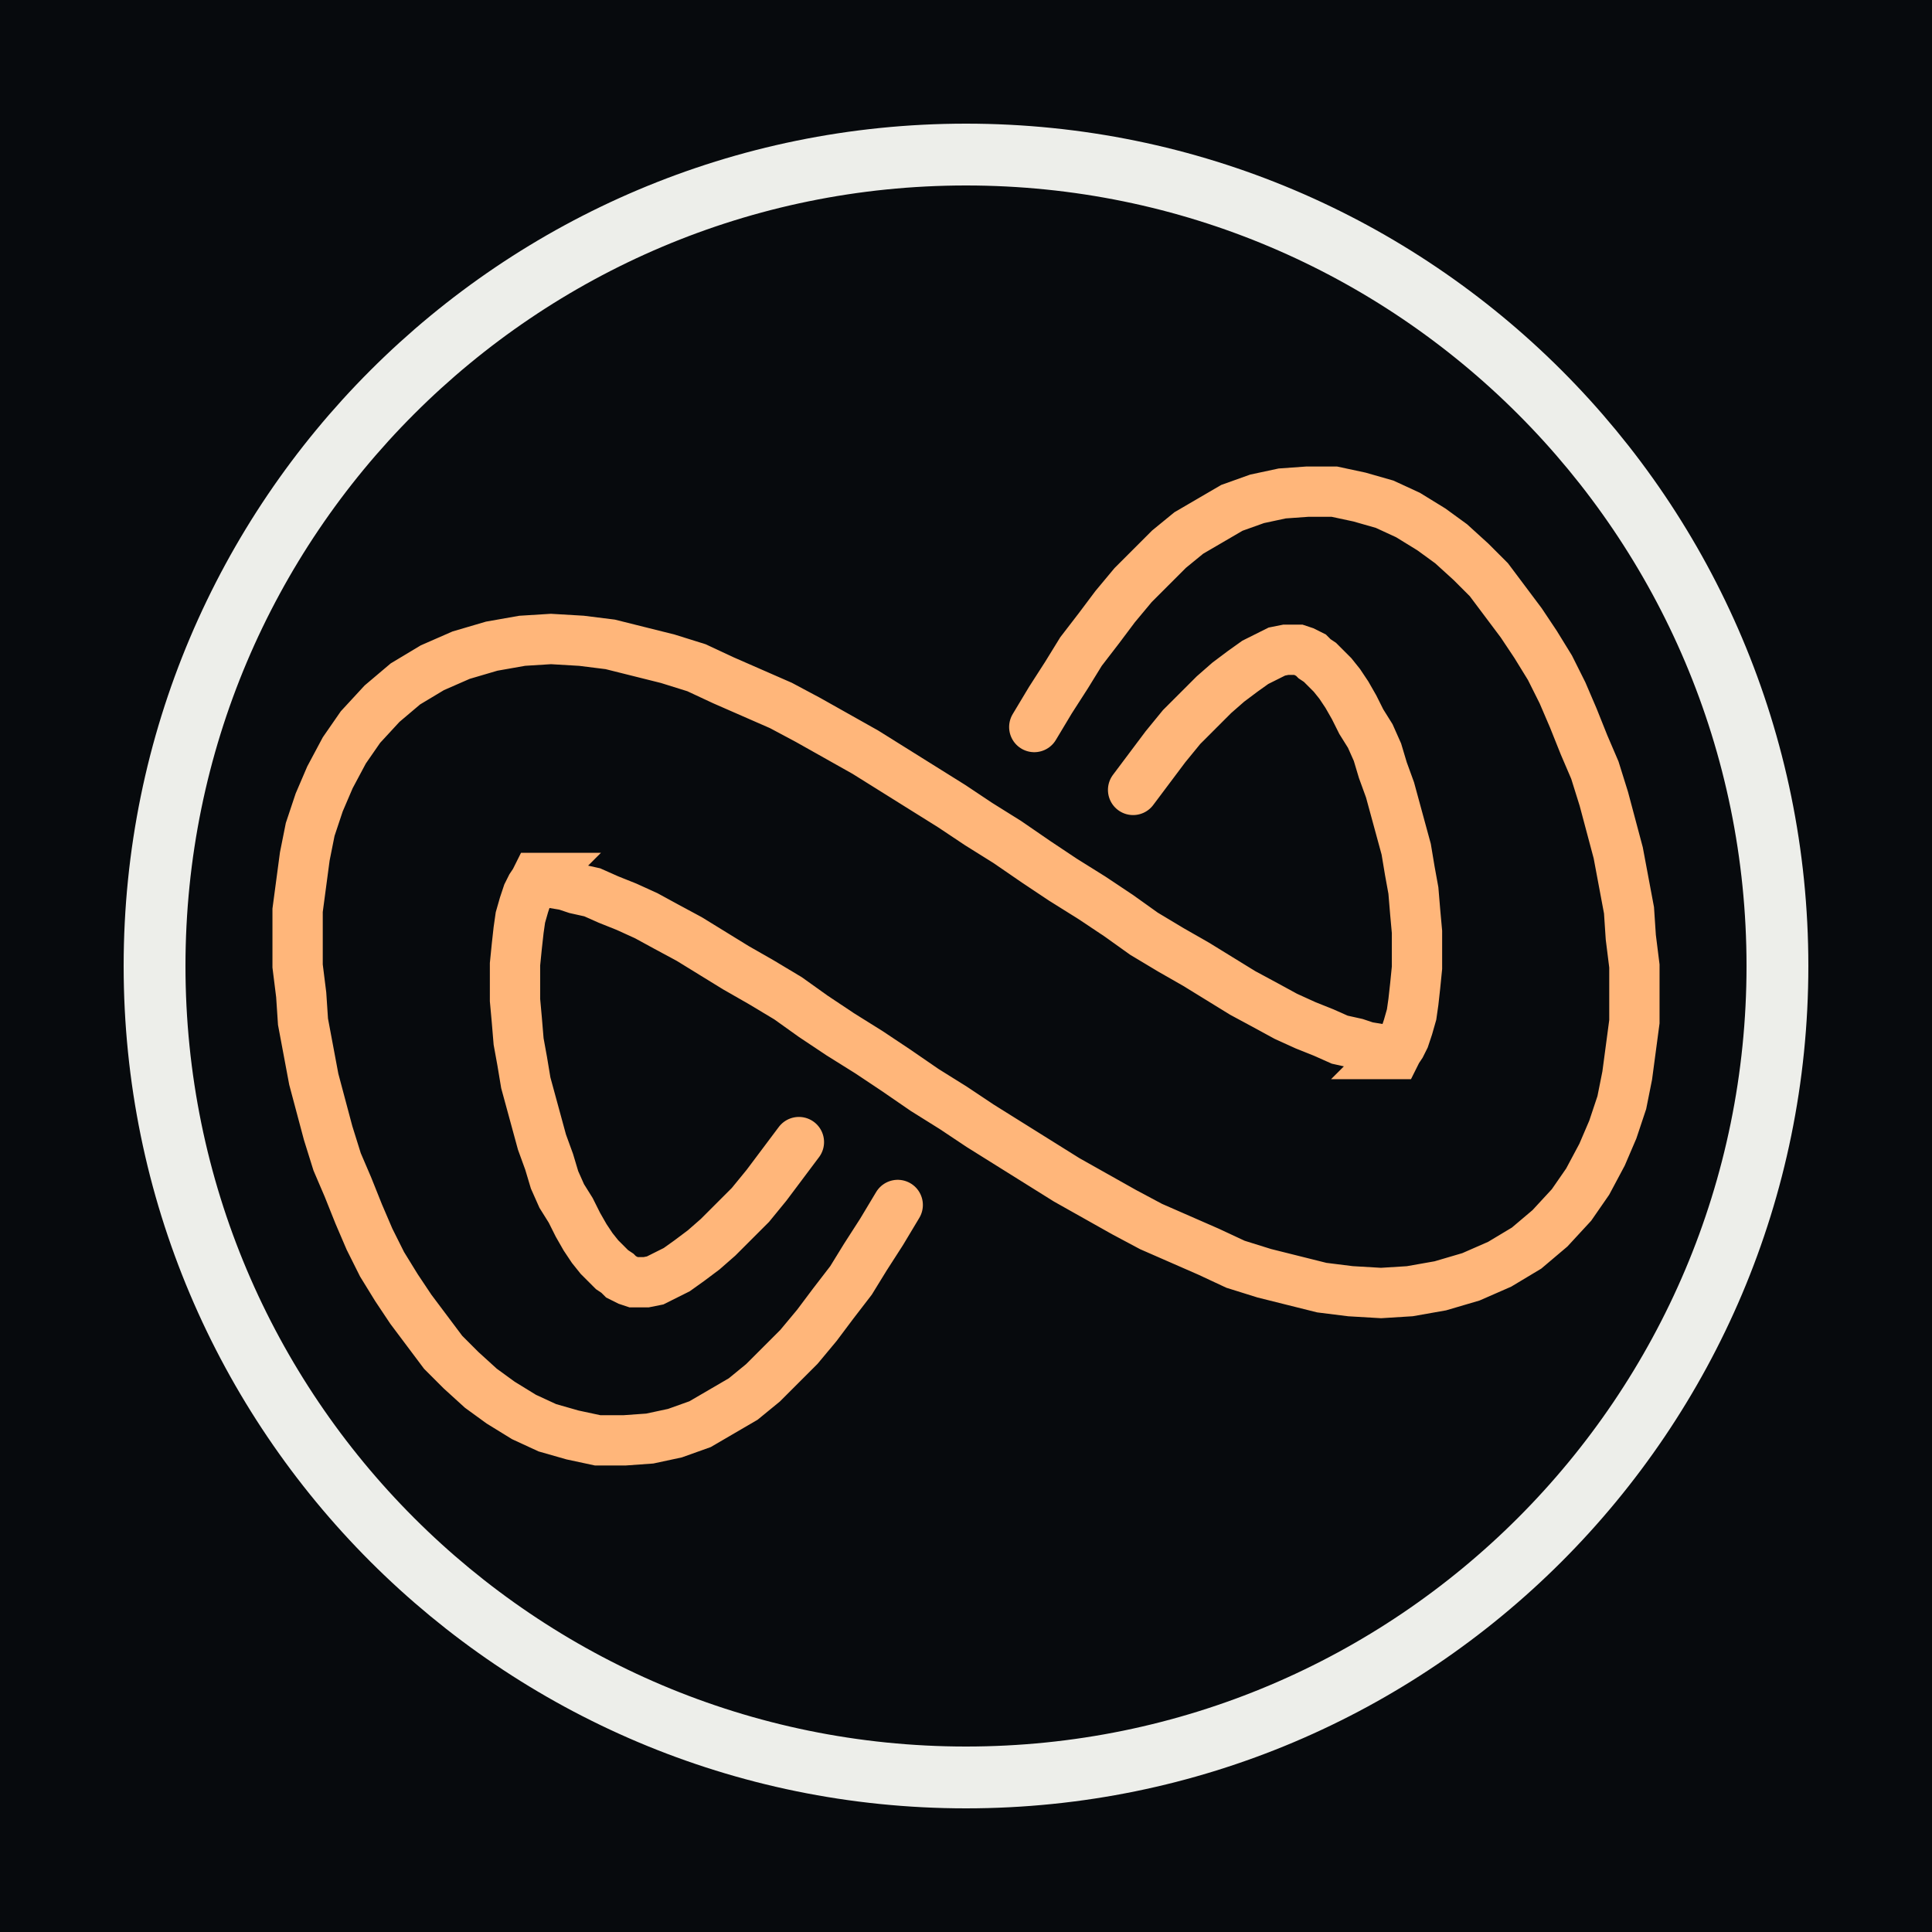
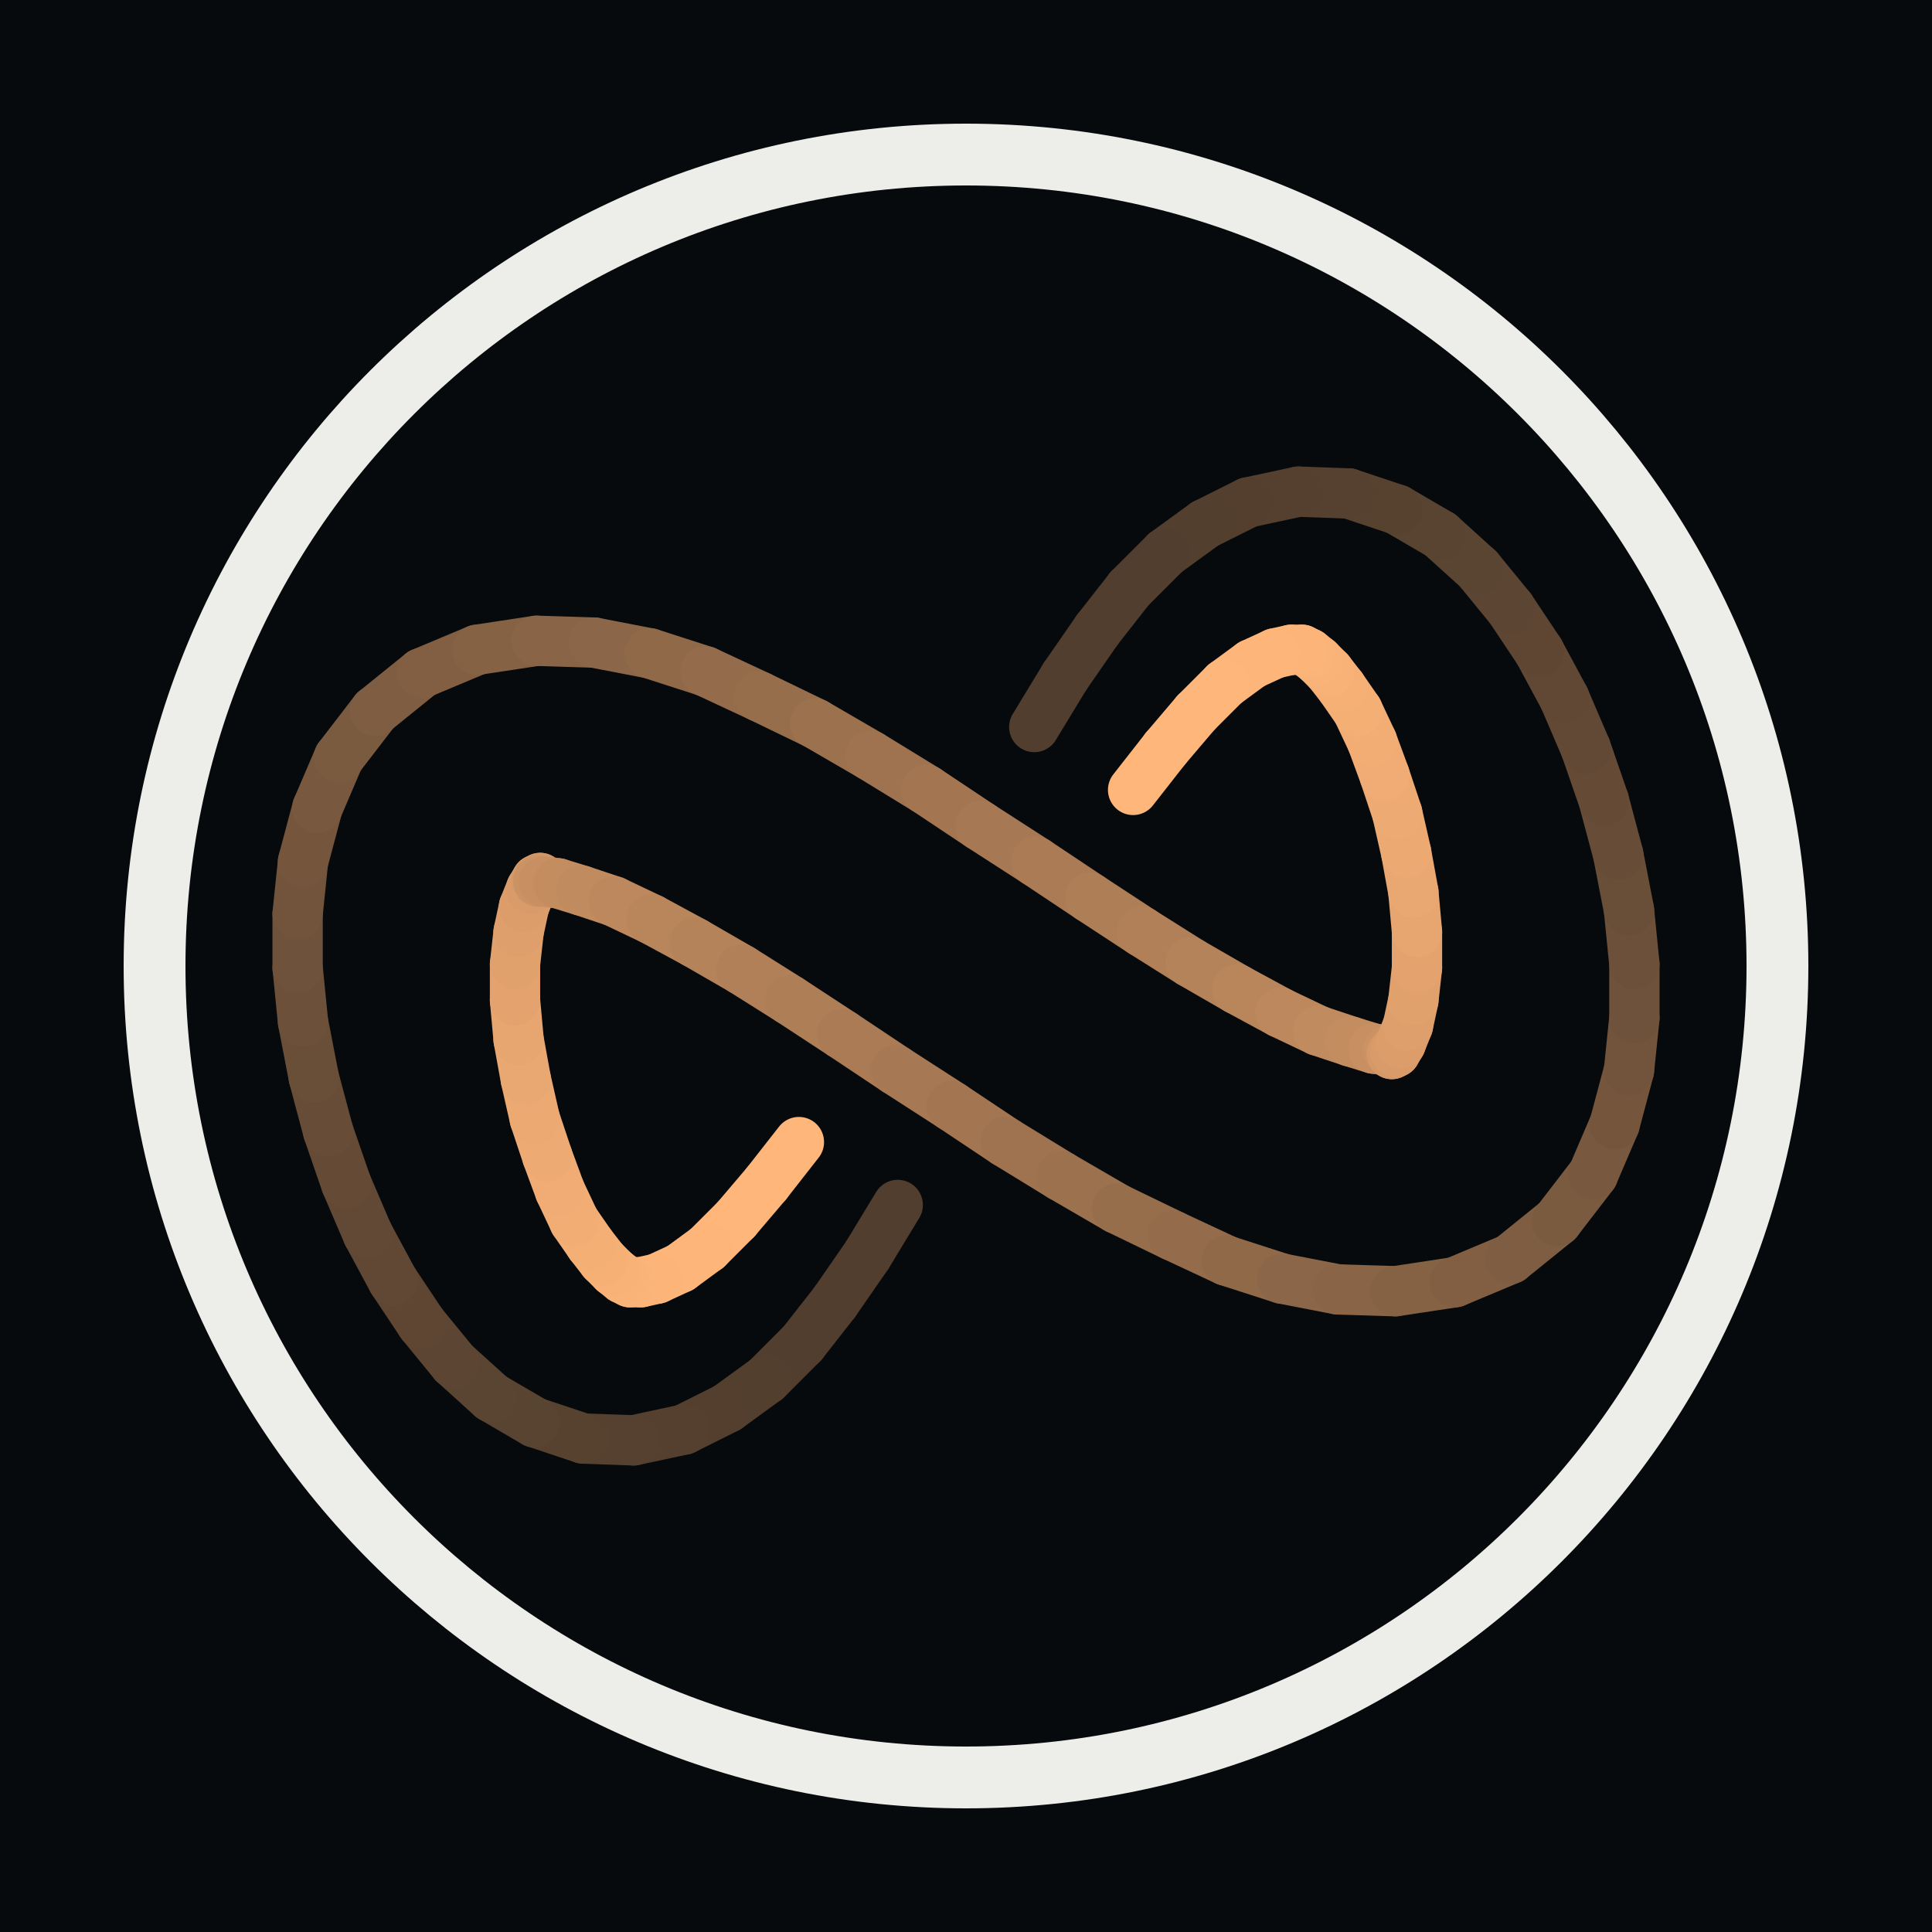
<svg xmlns="http://www.w3.org/2000/svg" viewBox="0 0 100 100">
  <rect width="100" height="100" fill="#070A0D" />
  <circle cx="50" cy="50" r="42" fill="none" stroke="#EDEEEA" stroke-width="3.2" />
  <g transform="translate(50 50) scale(0.93) translate(-50 -50)">
-     <path d="M 40.7 59.8 L 39.8 61.0 L 38.9 62.2 L 38.0 63.3 L 37.1 64.2 L 36.2 65.1 L 35.4 65.8 L 34.6 66.4 L 33.9 66.9 L 33.3 67.2 L 32.7 67.5 L 32.2 67.6 L 31.8 67.6 L 31.5 67.6 L 31.2 67.5 L 31.0 67.4 L 30.8 67.3 L 30.6 67.1 L 30.3 66.9 L 30.0 66.6 L 29.6 66.2 L 29.2 65.7 L 28.8 65.1 L 28.4 64.4 L 28.0 63.6 L 27.5 62.8 L 27.1 61.9 L 26.8 60.9 L 26.4 59.8 L 26.1 58.7 L 25.8 57.6 L 25.5 56.5 L 25.3 55.3 L 25.1 54.2 L 25.0 53.0 L 24.9 51.9 L 24.9 50.9 L 24.9 49.9 L 25.0 48.9 L 25.1 48.0 L 25.2 47.3 L 25.4 46.6 L 25.6 46.0 L 25.8 45.6 L 26.0 45.3 L 26.1 45.1 L 26.2 45.1 L 26.3 45.1 L 26.3 45.1 L 26.2 45.2 L 26.2 45.3 L 26.3 45.3 L 26.4 45.3 L 26.7 45.3 L 27.1 45.4 L 27.7 45.5 L 28.3 45.7 L 29.2 45.9 L 30.1 46.3 L 31.1 46.7 L 32.2 47.2 L 33.3 47.8 L 34.6 48.5 L 35.9 49.3 L 37.2 50.1 L 38.6 50.9 L 40.1 51.8 L 41.5 52.8 L 43.0 53.8 L 44.6 54.8 L 46.1 55.8 L 47.7 56.9 L 49.3 57.9 L 50.8 58.9 L 52.4 59.9 L 54.0 60.9 L 55.6 61.9 L 57.2 62.8 L 58.8 63.7 L 60.3 64.5 L 61.9 65.2 L 63.5 65.9 L 65.0 66.6 L 66.6 67.1 L 68.2 67.5 L 69.8 67.9 L 71.4 68.1 L 73.1 68.2 L 74.7 68.1 L 76.4 67.8 L 78.1 67.3 L 79.7 66.6 L 81.2 65.7 L 82.5 64.6 L 83.7 63.3 L 84.6 62.0 L 85.4 60.5 L 86.0 59.1 L 86.5 57.6 L 86.8 56.1 L 87.0 54.6 L 87.2 53.1 L 87.2 51.5 L 87.2 50.0 L 87.0 48.4 L 86.9 46.9 L 86.6 45.3 L 86.3 43.7 L 85.9 42.2 L 85.5 40.7 L 85.0 39.1 L 84.4 37.7 L 83.8 36.2 L 83.2 34.8 L 82.5 33.4 L 81.7 32.1 L 80.9 30.9 L 80.0 29.7 L 79.1 28.5 L 78.1 27.5 L 77.0 26.5 L 75.9 25.7 L 74.6 24.9 L 73.3 24.3 L 71.9 23.9 L 70.5 23.6 L 69.0 23.6 L 67.6 23.7 L 66.2 24.0 L 64.8 24.5 L 63.6 25.2 L 62.4 25.9 L 61.3 26.8 L 60.3 27.8 L 59.3 28.8 L 58.3 30.0 L 57.4 31.2 L 56.4 32.5 L 55.6 33.8 L 54.7 35.2 L 53.8 36.7" fill="none" stroke="#FFB67A" stroke-width="2.8" stroke-linecap="round" />
-     <path d="M 46.2 63.3 L 45.3 64.8 L 44.4 66.2 L 43.6 67.5 L 42.6 68.8 L 41.7 70.0 L 40.7 71.2 L 39.7 72.2 L 38.7 73.2 L 37.6 74.1 L 36.4 74.8 L 35.2 75.5 L 33.8 76.0 L 32.4 76.3 L 31.0 76.4 L 29.5 76.4 L 28.1 76.1 L 26.7 75.7 L 25.4 75.1 L 24.1 74.3 L 23.0 73.5 L 21.9 72.5 L 20.9 71.5 L 20.0 70.3 L 19.1 69.1 L 18.3 67.9 L 17.5 66.6 L 16.8 65.2 L 16.2 63.8 L 15.6 62.3 L 15.0 60.9 L 14.5 59.3 L 14.1 57.8 L 13.7 56.3 L 13.4 54.7 L 13.1 53.1 L 13.0 51.6 L 12.8 50.0 L 12.8 48.5 L 12.8 46.9 L 13.0 45.4 L 13.2 43.9 L 13.5 42.4 L 14.0 40.9 L 14.6 39.5 L 15.4 38.0 L 16.3 36.7 L 17.5 35.4 L 18.8 34.3 L 20.3 33.4 L 21.9 32.7 L 23.6 32.2 L 25.3 31.9 L 26.9 31.8 L 28.6 31.9 L 30.2 32.1 L 31.8 32.5 L 33.4 32.9 L 35.0 33.4 L 36.5 34.1 L 38.1 34.8 L 39.7 35.5 L 41.2 36.3 L 42.8 37.2 L 44.4 38.1 L 46.0 39.1 L 47.6 40.1 L 49.2 41.1 L 50.7 42.1 L 52.3 43.1 L 53.9 44.2 L 55.4 45.2 L 57.0 46.2 L 58.5 47.2 L 59.9 48.2 L 61.4 49.1 L 62.8 49.9 L 64.1 50.7 L 65.4 51.5 L 66.7 52.2 L 67.8 52.8 L 68.9 53.3 L 69.9 53.7 L 70.8 54.1 L 71.7 54.3 L 72.3 54.5 L 72.9 54.6 L 73.3 54.7 L 73.6 54.7 L 73.7 54.7 L 73.8 54.7 L 73.8 54.8 L 73.7 54.9 L 73.7 54.9 L 73.8 54.9 L 73.9 54.9 L 74.0 54.7 L 74.2 54.4 L 74.4 54.0 L 74.6 53.4 L 74.8 52.7 L 74.9 52.0 L 75.0 51.1 L 75.1 50.1 L 75.1 49.1 L 75.1 48.1 L 75.0 47.0 L 74.9 45.8 L 74.7 44.7 L 74.5 43.5 L 74.2 42.4 L 73.9 41.3 L 73.6 40.2 L 73.2 39.1 L 72.9 38.1 L 72.5 37.2 L 72.0 36.4 L 71.6 35.6 L 71.2 34.9 L 70.8 34.3 L 70.4 33.8 L 70.0 33.4 L 69.7 33.1 L 69.4 32.9 L 69.2 32.7 L 69.0 32.6 L 68.8 32.5 L 68.5 32.4 L 68.2 32.4 L 67.8 32.4 L 67.3 32.5 L 66.7 32.8 L 66.1 33.1 L 65.4 33.6 L 64.6 34.2 L 63.8 34.9 L 62.9 35.8 L 62.0 36.7 L 61.1 37.8 L 60.2 39.0 L 59.3 40.2" fill="none" stroke="#FFB67A" stroke-width="2.8" stroke-linecap="round" />
+     <path d="M 40.7 59.8 L 38.9 62.1" stroke="#FFB67A" stroke-width="2.8" stroke-linecap="round" fill="none" />
+     <path d="M 38.9 62.1 L 37.2 64.1" stroke="#FFB67A" stroke-width="2.8" stroke-linecap="round" fill="none" />
+     <path d="M 37.2 64.1 L 35.6 65.7" stroke="#FEB67A" stroke-width="2.8" stroke-linecap="round" fill="none" />
+     <path d="M 35.6 65.7 L 34.1 66.8" stroke="#FEB57A" stroke-width="2.8" stroke-linecap="round" fill="none" />
+     <path d="M 34.1 66.8 L 32.8 67.4" stroke="#FDB579" stroke-width="2.8" stroke-linecap="round" fill="none" />
+     <path d="M 32.8 67.4 L 31.9 67.6" stroke="#FDB479" stroke-width="2.8" stroke-linecap="round" fill="none" />
+     <path d="M 31.9 67.6 L 31.3 67.6" stroke="#FCB478" stroke-width="2.8" stroke-linecap="round" fill="none" />
+     <path d="M 31.3 67.6 L 30.9 67.4" stroke="#FAB378" stroke-width="2.8" stroke-linecap="round" fill="none" />
+     <path d="M 30.9 67.4 L 30.4 67.0" stroke="#F9B277" stroke-width="2.8" stroke-linecap="round" fill="none" />
+     <path d="M 30.4 67.0 L 29.8 66.4" stroke="#F8B177" stroke-width="2.8" stroke-linecap="round" fill="none" />
+     <path d="M 29.8 66.4 L 29.1 65.5" stroke="#F6B076" stroke-width="2.8" stroke-linecap="round" fill="none" />
+     <path d="M 29.1 65.5 L 28.2 64.2" stroke="#F4AF75" stroke-width="2.8" stroke-linecap="round" fill="none" />
+     <path d="M 28.2 64.2 L 27.4 62.5" stroke="#F2AD74" stroke-width="2.8" stroke-linecap="round" fill="none" />
+     <path d="M 27.4 62.5 L 26.7 60.6" stroke="#F0AC74" stroke-width="2.8" stroke-linecap="round" fill="none" />
+     <path d="M 26.7 60.6 L 26.0 58.5" stroke="#EEAA73" stroke-width="2.8" stroke-linecap="round" fill="none" />
+     <path d="M 26.0 58.5 L 25.5 56.3" stroke="#ECA972" stroke-width="2.8" stroke-linecap="round" fill="none" />
+     <path d="M 25.5 56.3 L 25.1 54.1" stroke="#E9A771" stroke-width="2.8" stroke-linecap="round" fill="none" />
+     <path d="M 25.1 54.1 L 24.9 51.9" stroke="#E7A56F" stroke-width="2.8" stroke-linecap="round" fill="none" />
+     <path d="M 24.9 51.9 L 24.9 49.9" stroke="#E4A36E" stroke-width="2.8" stroke-linecap="round" fill="none" />
+     <path d="M 24.9 49.9 L 25.1 48.1" stroke="#E1A16D" stroke-width="2.8" stroke-linecap="round" fill="none" />
+     <path d="M 25.1 48.1 L 25.4 46.7" stroke="#DF9F6C" stroke-width="2.8" stroke-linecap="round" fill="none" />
+     <path d="M 25.4 46.7 L 25.8 45.7" stroke="#DC9D6A" stroke-width="2.8" stroke-linecap="round" fill="none" />
+     <path d="M 25.8 45.7 L 26.1 45.2" stroke="#D89B69" stroke-width="2.8" stroke-linecap="round" fill="none" />
+     <path d="M 26.1 45.2 L 26.3 45.1" stroke="#D59968" stroke-width="2.8" stroke-linecap="round" fill="none" />
+     <path d="M 26.3 45.1 L 26.2 45.2" stroke="#D29766" stroke-width="2.8" stroke-linecap="round" fill="none" />
+     <path d="M 26.2 45.2 L 26.2 45.3" stroke="#CF9465" stroke-width="2.8" stroke-linecap="round" fill="none" />
+     <path d="M 26.2 45.3 L 26.5 45.3" stroke="#CB9263" stroke-width="2.8" stroke-linecap="round" fill="none" />
+     <path d="M 26.5 45.3 L 27.3 45.4" stroke="#C89062" stroke-width="2.8" stroke-linecap="round" fill="none" />
+     <path d="M 27.3 45.4 L 28.6 45.8" stroke="#C48D60" stroke-width="2.8" stroke-linecap="round" fill="none" />
+     <path d="M 28.6 45.8 L 30.4 46.4" stroke="#C08B5F" stroke-width="2.8" stroke-linecap="round" fill="none" />
+     <path d="M 30.4 46.4 L 32.5 47.4" stroke="#BD885D" stroke-width="2.8" stroke-linecap="round" fill="none" />
+     <path d="M 32.5 47.4 L 34.9 48.7" stroke="#B9865B" stroke-width="2.8" stroke-linecap="round" fill="none" />
+     <path d="M 34.9 48.7 L 37.5 50.2" stroke="#B5835A" stroke-width="2.8" stroke-linecap="round" fill="none" />
+     <path d="M 37.5 50.2 L 40.2 51.9" stroke="#B28058" stroke-width="2.8" stroke-linecap="round" fill="none" />
+     <path d="M 40.2 51.9 L 43.1 53.8" stroke="#AE7E56" stroke-width="2.8" stroke-linecap="round" fill="none" />
+     <path d="M 43.1 53.8 L 46.1 55.8" stroke="#AA7B55" stroke-width="2.8" stroke-linecap="round" fill="none" />
+     <path d="M 46.1 55.8 L 49.2 57.8" stroke="#A67853" stroke-width="2.8" stroke-linecap="round" fill="none" />
+     <path d="M 49.2 57.8 L 52.2 59.8" stroke="#A37651" stroke-width="2.8" stroke-linecap="round" fill="none" />
+     <path d="M 52.2 59.8 L 55.3 61.7" stroke="#9F7350" stroke-width="2.8" stroke-linecap="round" fill="none" />
+     <path d="M 55.3 61.7 L 58.4 63.5" stroke="#9B714E" stroke-width="2.8" stroke-linecap="round" fill="none" />
+     <path d="M 58.4 63.5 L 61.5 65.0" stroke="#976E4C" stroke-width="2.8" stroke-linecap="round" fill="none" />
+     <path d="M 61.5 65.0 L 64.5 66.4" stroke="#946B4B" stroke-width="2.8" stroke-linecap="round" fill="none" />
+     <path d="M 64.5 66.4 L 67.6 67.4" stroke="#906949" stroke-width="2.8" stroke-linecap="round" fill="none" />
+     <path d="M 67.6 67.4 L 70.7 68.0" stroke="#8C6648" stroke-width="2.8" stroke-linecap="round" fill="none" />
+     <path d="M 70.7 68.0 L 73.9 68.1" stroke="#896446" stroke-width="2.8" stroke-linecap="round" fill="none" />
+     <path d="M 73.9 68.1 L 77.2 67.6" stroke="#856244" stroke-width="2.8" stroke-linecap="round" fill="none" />
+     <path d="M 77.2 67.6 L 80.3 66.3" stroke="#825F43" stroke-width="2.8" stroke-linecap="round" fill="none" />
+     <path d="M 80.3 66.3 L 82.9 64.2" stroke="#7E5D42" stroke-width="2.8" stroke-linecap="round" fill="none" />
+     <path d="M 82.9 64.2 L 84.9 61.6" stroke="#7B5B40" stroke-width="2.8" stroke-linecap="round" fill="none" />
+     <path d="M 84.9 61.6 L 86.1 58.8" stroke="#78583F" stroke-width="2.8" stroke-linecap="round" fill="none" />
+     <path d="M 86.1 58.8 L 86.9 55.8" stroke="#75563D" stroke-width="2.8" stroke-linecap="round" fill="none" />
+     <path d="M 86.9 55.8 L 87.2 52.9" stroke="#72543C" stroke-width="2.8" stroke-linecap="round" fill="none" />
+     <path d="M 87.2 52.9 L 87.2 49.9" stroke="#6F523B" stroke-width="2.8" stroke-linecap="round" fill="none" />
+     <path d="M 87.2 49.9 L 86.9 46.9" stroke="#6C5039" stroke-width="2.8" stroke-linecap="round" fill="none" />
+     <path d="M 86.9 46.9 L 86.3 43.8" stroke="#694E38" stroke-width="2.8" stroke-linecap="round" fill="none" />
+     <path d="M 86.3 43.8 L 85.5 40.8" stroke="#674D37" stroke-width="2.8" stroke-linecap="round" fill="none" />
+     <path d="M 85.5 40.8 L 84.5 37.9" stroke="#654B36" stroke-width="2.8" stroke-linecap="round" fill="none" />
+     <path d="M 84.5 37.9 L 83.3 35.1" stroke="#624935" stroke-width="2.8" stroke-linecap="round" fill="none" />
+     <path d="M 83.3 35.1 L 81.9 32.5" stroke="#604834" stroke-width="2.8" stroke-linecap="round" fill="none" />
+     <path d="M 81.9 32.5 L 80.3 30.1" stroke="#5E4633" stroke-width="2.8" stroke-linecap="round" fill="none" />
+     <path d="M 80.3 30.1 L 78.5 27.9" stroke="#5C4532" stroke-width="2.8" stroke-linecap="round" fill="none" />
+     <path d="M 78.5 27.9 L 76.4 26.0" stroke="#5A4432" stroke-width="2.8" stroke-linecap="round" fill="none" />
+     <path d="M 76.4 26.0 L 74.0 24.6" stroke="#594331" stroke-width="2.8" stroke-linecap="round" fill="none" />
+     <path d="M 74.0 24.6 L 71.3 23.7" stroke="#574230" stroke-width="2.8" stroke-linecap="round" fill="none" />
+     <path d="M 71.3 23.7 L 68.5 23.6" stroke="#564130" stroke-width="2.8" stroke-linecap="round" fill="none" />
+     <path d="M 68.5 23.6 L 65.7 24.2" stroke="#55402F" stroke-width="2.8" stroke-linecap="round" fill="none" />
+     <path d="M 65.7 24.2 L 63.3 25.4" stroke="#543F2F" stroke-width="2.8" stroke-linecap="round" fill="none" />
+     <path d="M 63.3 25.4 L 61.1 27.0" stroke="#533F2E" stroke-width="2.8" stroke-linecap="round" fill="none" />
+     <path d="M 61.1 27.0 L 59.1 29.0" stroke="#523E2E" stroke-width="2.8" stroke-linecap="round" fill="none" />
+     <path d="M 59.1 29.0 L 57.3 31.3" stroke="#523E2E" stroke-width="2.8" stroke-linecap="round" fill="none" />
+     <path d="M 57.3 31.3 L 55.5 33.9" stroke="#523E2E" stroke-width="2.8" stroke-linecap="round" fill="none" />
+     <path d="M 55.5 33.9 L 53.8 36.7" stroke="#513E2E" stroke-width="2.8" stroke-linecap="round" fill="none" />
+     <path d="M 46.2 63.3 L 44.5 66.1" stroke="#513E2E" stroke-width="2.8" stroke-linecap="round" fill="none" />
+     <path d="M 44.5 66.1 L 42.7 68.7" stroke="#523E2E" stroke-width="2.8" stroke-linecap="round" fill="none" />
+     <path d="M 42.7 68.7 L 40.9 71.0" stroke="#523E2E" stroke-width="2.8" stroke-linecap="round" fill="none" />
+     <path d="M 40.9 71.0 L 38.9 73.0" stroke="#523E2E" stroke-width="2.8" stroke-linecap="round" fill="none" />
+     <path d="M 38.9 73.0 L 36.7 74.6" stroke="#533F2E" stroke-width="2.8" stroke-linecap="round" fill="none" />
+     <path d="M 36.7 74.6 L 34.3 75.8" stroke="#543F2F" stroke-width="2.8" stroke-linecap="round" fill="none" />
+     <path d="M 34.3 75.8 L 31.5 76.4" stroke="#55402F" stroke-width="2.8" stroke-linecap="round" fill="none" />
+     <path d="M 31.5 76.4 L 28.7 76.3" stroke="#564130" stroke-width="2.8" stroke-linecap="round" fill="none" />
+     <path d="M 28.7 76.3 L 26.0 75.4" stroke="#574230" stroke-width="2.8" stroke-linecap="round" fill="none" />
+     <path d="M 26.0 75.4 L 23.6 74.0" stroke="#594331" stroke-width="2.8" stroke-linecap="round" fill="none" />
+     <path d="M 23.6 74.0 L 21.5 72.1" stroke="#5A4432" stroke-width="2.8" stroke-linecap="round" fill="none" />
+     <path d="M 21.5 72.1 L 19.7 69.9" stroke="#5C4532" stroke-width="2.8" stroke-linecap="round" fill="none" />
+     <path d="M 19.7 69.9 L 18.1 67.5" stroke="#5E4633" stroke-width="2.8" stroke-linecap="round" fill="none" />
+     <path d="M 18.1 67.5 L 16.7 64.9" stroke="#604834" stroke-width="2.8" stroke-linecap="round" fill="none" />
+     <path d="M 16.7 64.9 L 15.5 62.1" stroke="#624935" stroke-width="2.8" stroke-linecap="round" fill="none" />
+     <path d="M 15.5 62.1 L 14.5 59.2" stroke="#654B36" stroke-width="2.8" stroke-linecap="round" fill="none" />
+     <path d="M 14.5 59.2 L 13.7 56.2" stroke="#674D37" stroke-width="2.8" stroke-linecap="round" fill="none" />
+     <path d="M 13.7 56.2 L 13.1 53.1" stroke="#694E38" stroke-width="2.8" stroke-linecap="round" fill="none" />
+     <path d="M 13.1 53.1 L 12.8 50.1" stroke="#6C5039" stroke-width="2.8" stroke-linecap="round" fill="none" />
+     <path d="M 12.8 50.1 L 12.8 47.1" stroke="#6F523B" stroke-width="2.8" stroke-linecap="round" fill="none" />
+     <path d="M 12.8 47.1 L 13.1 44.2" stroke="#72543C" stroke-width="2.8" stroke-linecap="round" fill="none" />
+     <path d="M 13.1 44.2 L 13.9 41.2" stroke="#75563D" stroke-width="2.8" stroke-linecap="round" fill="none" />
+     <path d="M 13.9 41.2 L 15.1 38.4" stroke="#78583F" stroke-width="2.8" stroke-linecap="round" fill="none" />
+     <path d="M 15.1 38.4 L 17.1 35.8" stroke="#7B5B40" stroke-width="2.8" stroke-linecap="round" fill="none" />
+     <path d="M 17.1 35.8 L 19.7 33.7" stroke="#7E5D42" stroke-width="2.8" stroke-linecap="round" fill="none" />
+     <path d="M 19.7 33.7 L 22.8 32.4" stroke="#825F43" stroke-width="2.8" stroke-linecap="round" fill="none" />
+     <path d="M 22.8 32.4 L 26.1 31.9" stroke="#856244" stroke-width="2.8" stroke-linecap="round" fill="none" />
+     <path d="M 26.1 31.9 L 29.3 32.0" stroke="#896446" stroke-width="2.8" stroke-linecap="round" fill="none" />
+     <path d="M 29.3 32.0 L 32.4 32.6" stroke="#8C6648" stroke-width="2.8" stroke-linecap="round" fill="none" />
+     <path d="M 32.4 32.6 L 35.5 33.6" stroke="#906949" stroke-width="2.8" stroke-linecap="round" fill="none" />
+     <path d="M 35.5 33.6 L 38.5 35.0" stroke="#946B4B" stroke-width="2.8" stroke-linecap="round" fill="none" />
+     <path d="M 38.5 35.0 L 41.6 36.5" stroke="#976E4C" stroke-width="2.8" stroke-linecap="round" fill="none" />
+     <path d="M 41.6 36.5 L 44.7 38.3" stroke="#9B714E" stroke-width="2.8" stroke-linecap="round" fill="none" />
+     <path d="M 44.7 38.3 L 47.8 40.2" stroke="#9F7350" stroke-width="2.8" stroke-linecap="round" fill="none" />
+     <path d="M 47.8 40.2 L 50.8 42.2" stroke="#A37651" stroke-width="2.8" stroke-linecap="round" fill="none" />
+     <path d="M 50.8 42.2 L 53.9 44.2" stroke="#A67853" stroke-width="2.8" stroke-linecap="round" fill="none" />
+     <path d="M 53.9 44.2 L 56.9 46.2" stroke="#AA7B55" stroke-width="2.8" stroke-linecap="round" fill="none" />
+     <path d="M 56.9 46.2 L 59.8 48.1" stroke="#AE7E56" stroke-width="2.8" stroke-linecap="round" fill="none" />
+     <path d="M 59.8 48.1 L 62.5 49.8" stroke="#B28058" stroke-width="2.8" stroke-linecap="round" fill="none" />
+     <path d="M 62.5 49.8 L 65.1 51.3" stroke="#B5835A" stroke-width="2.8" stroke-linecap="round" fill="none" />
+     <path d="M 65.1 51.3 L 67.5 52.6" stroke="#B9865B" stroke-width="2.8" stroke-linecap="round" fill="none" />
+     <path d="M 67.5 52.6 L 69.6 53.6" stroke="#BD885D" stroke-width="2.8" stroke-linecap="round" fill="none" />
+     <path d="M 69.6 53.6 L 71.4 54.2" stroke="#C08B5F" stroke-width="2.8" stroke-linecap="round" fill="none" />
+     <path d="M 71.4 54.2 L 72.7 54.6" stroke="#C48D60" stroke-width="2.8" stroke-linecap="round" fill="none" />
+     <path d="M 72.7 54.6 L 73.5 54.7" stroke="#C89062" stroke-width="2.8" stroke-linecap="round" fill="none" />
+     <path d="M 73.5 54.7 L 73.8 54.7" stroke="#CB9263" stroke-width="2.8" stroke-linecap="round" fill="none" />
+     <path d="M 73.8 54.7 L 73.8 54.8" stroke="#CF9465" stroke-width="2.8" stroke-linecap="round" fill="none" />
+     <path d="M 73.8 54.8 L 73.7 54.9" stroke="#D29766" stroke-width="2.8" stroke-linecap="round" fill="none" />
+     <path d="M 73.7 54.9 L 73.9 54.8" stroke="#D59968" stroke-width="2.8" stroke-linecap="round" fill="none" />
+     <path d="M 73.9 54.8 L 74.2 54.3" stroke="#D89B69" stroke-width="2.8" stroke-linecap="round" fill="none" />
+     <path d="M 74.2 54.3 L 74.6 53.3" stroke="#DC9D6A" stroke-width="2.8" stroke-linecap="round" fill="none" />
+     <path d="M 74.6 53.3 L 74.9 51.9" stroke="#DF9F6C" stroke-width="2.8" stroke-linecap="round" fill="none" />
+     <path d="M 74.9 51.9 L 75.1 50.1" stroke="#E1A16D" stroke-width="2.8" stroke-linecap="round" fill="none" />
+     <path d="M 75.1 50.1 L 75.1 48.1" stroke="#E4A36E" stroke-width="2.8" stroke-linecap="round" fill="none" />
+     <path d="M 75.1 48.1 L 74.9 45.9" stroke="#E7A56F" stroke-width="2.8" stroke-linecap="round" fill="none" />
+     <path d="M 74.9 45.9 L 74.5 43.7" stroke="#E9A771" stroke-width="2.8" stroke-linecap="round" fill="none" />
+     <path d="M 74.5 43.7 L 74.0 41.5" stroke="#ECA972" stroke-width="2.8" stroke-linecap="round" fill="none" />
+     <path d="M 74.0 41.5 L 73.3 39.4" stroke="#EEAA73" stroke-width="2.8" stroke-linecap="round" fill="none" />
+     <path d="M 73.3 39.4 L 72.6 37.5" stroke="#F0AC74" stroke-width="2.8" stroke-linecap="round" fill="none" />
+     <path d="M 72.6 37.5 L 71.8 35.8" stroke="#F2AD74" stroke-width="2.8" stroke-linecap="round" fill="none" />
+     <path d="M 71.8 35.8 L 70.9 34.5" stroke="#F4AF75" stroke-width="2.8" stroke-linecap="round" fill="none" />
+     <path d="M 70.9 34.5 L 70.2 33.6" stroke="#F6B076" stroke-width="2.8" stroke-linecap="round" fill="none" />
+     <path d="M 70.2 33.6 L 69.6 33.0" stroke="#F8B177" stroke-width="2.8" stroke-linecap="round" fill="none" />
+     <path d="M 69.6 33.0 L 69.1 32.6" stroke="#F9B277" stroke-width="2.8" stroke-linecap="round" fill="none" />
+     <path d="M 69.1 32.6 L 68.7 32.4" stroke="#FAB378" stroke-width="2.8" stroke-linecap="round" fill="none" />
+     <path d="M 68.7 32.4 L 68.1 32.4" stroke="#FCB478" stroke-width="2.8" stroke-linecap="round" fill="none" />
+     <path d="M 68.1 32.4 L 67.2 32.6" stroke="#FDB479" stroke-width="2.8" stroke-linecap="round" fill="none" />
+     <path d="M 67.2 32.6 L 65.9 33.2" stroke="#FDB579" stroke-width="2.8" stroke-linecap="round" fill="none" />
+     <path d="M 65.9 33.2 L 64.4 34.3" stroke="#FEB57A" stroke-width="2.8" stroke-linecap="round" fill="none" />
+     <path d="M 64.4 34.3 L 62.8 35.9" stroke="#FEB67A" stroke-width="2.8" stroke-linecap="round" fill="none" />
+     <path d="M 62.8 35.9 L 61.1 37.9" stroke="#FFB67A" stroke-width="2.8" stroke-linecap="round" fill="none" />
+     <path d="M 61.1 37.9 L 59.3 40.2" stroke="#FFB67A" stroke-width="2.8" stroke-linecap="round" fill="none" />
  </g>
</svg>
